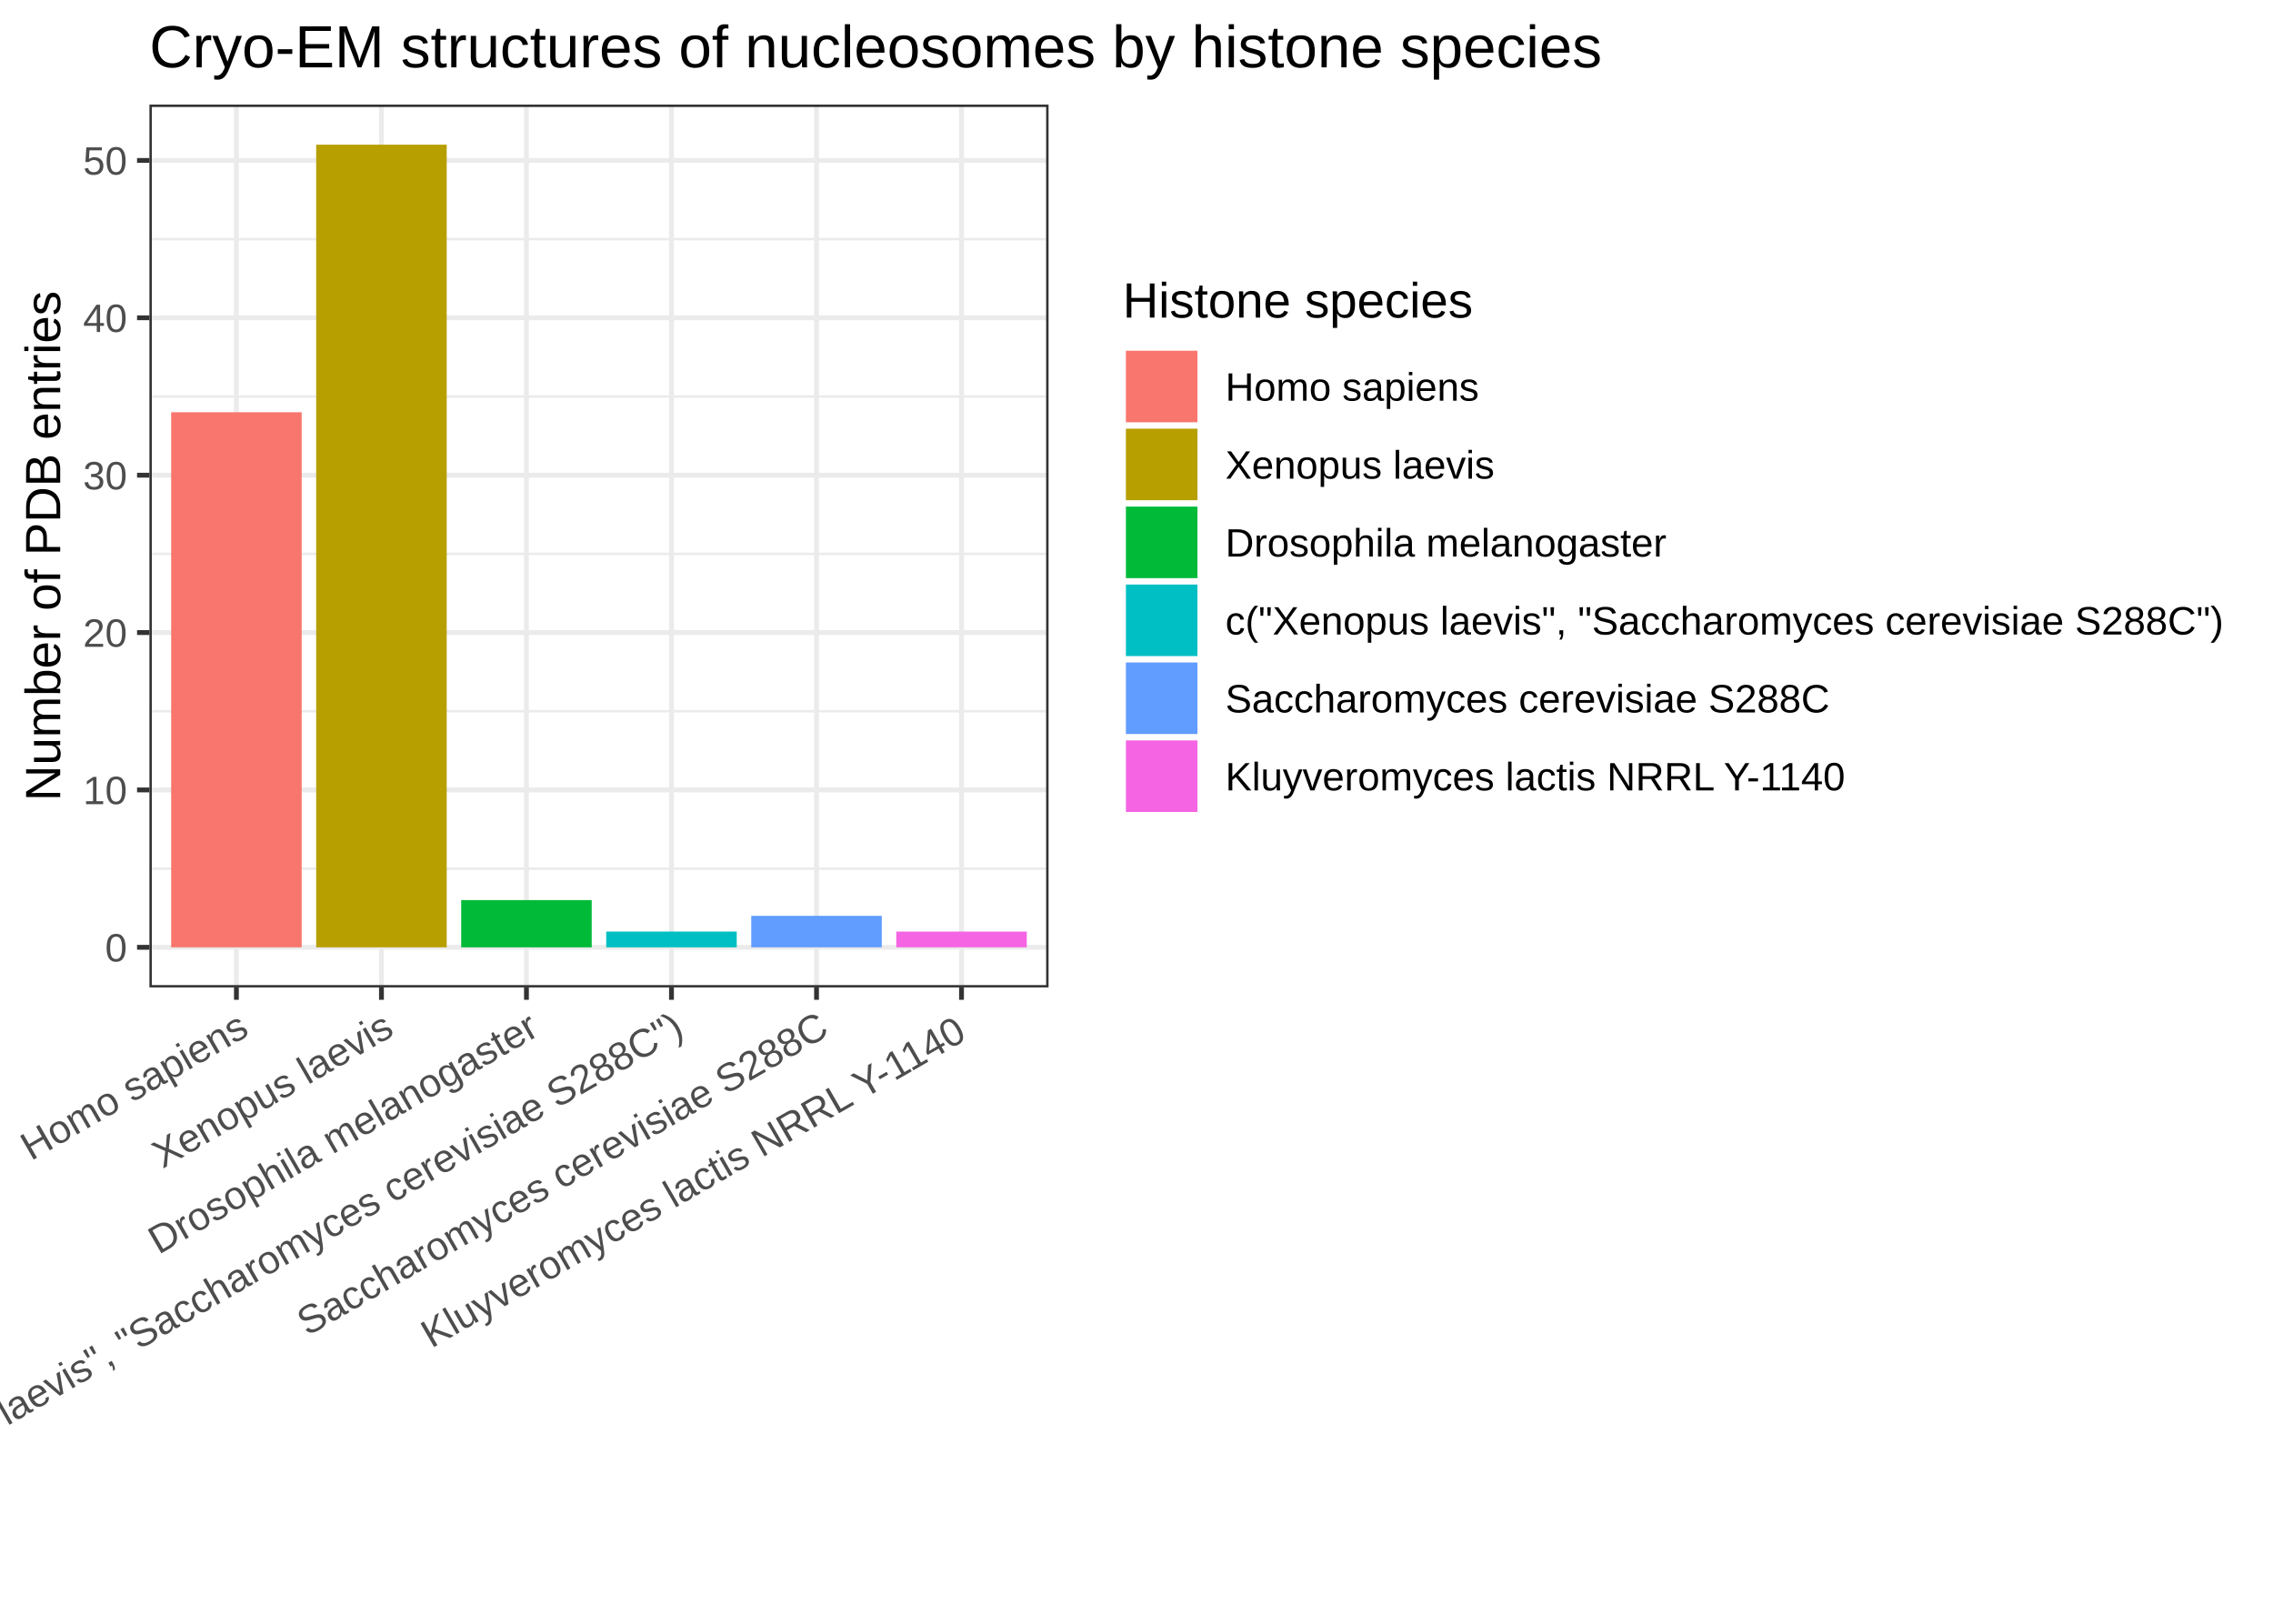
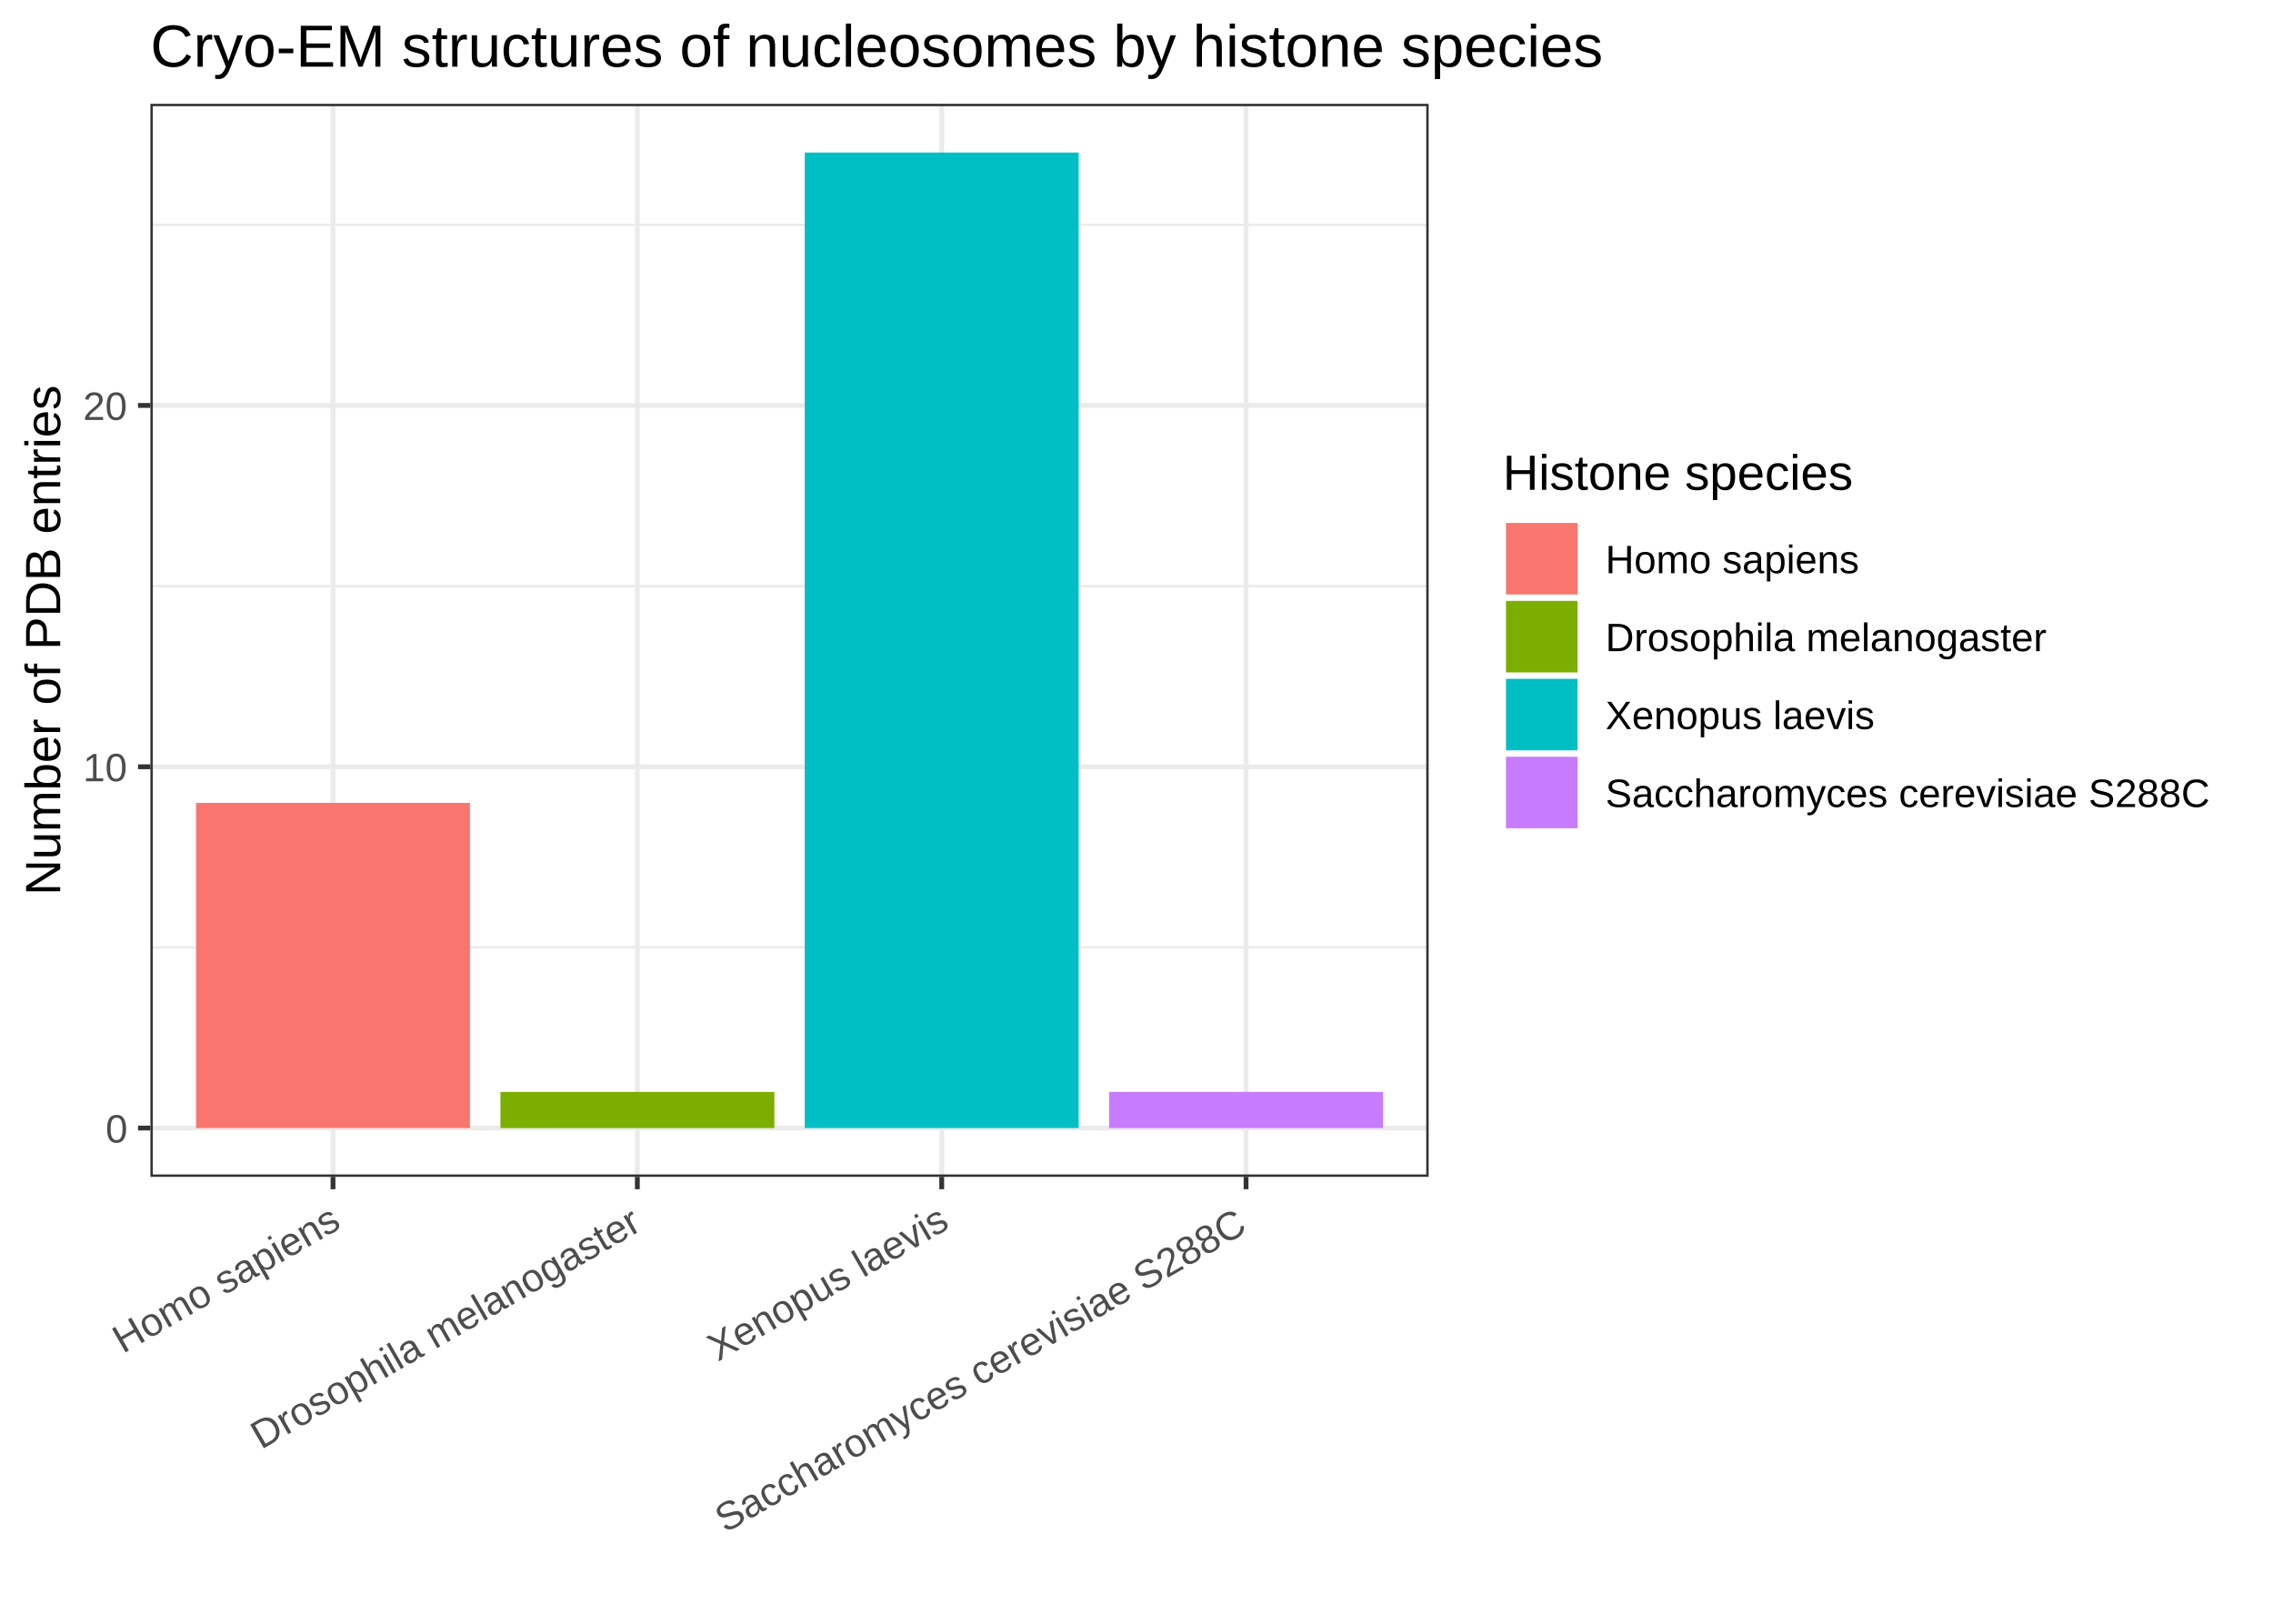
<svg xmlns="http://www.w3.org/2000/svg" viewBox="0 0 504.00 360.00">
  <defs>
    <style type="text/css">
    line, polyline, polygon, path, rect, circle {
      fill: none;
      stroke: #000000;
      stroke-linecap: round;
      stroke-linejoin: round;
      stroke-miterlimit: 10.00;
    }
  </style>
  </defs>
  <rect width="100%" height="100%" style="stroke: none; fill: #FFFFFF;" />
  <rect x="0" y="0.00" width="504.00" height="360.00" style="stroke-width: 1.07; stroke: #FFFFFF; fill: #FFFFFF;" />
  <defs>
-     <clipPath id="cpMzMuMTN8MjMyLjUwfDIxOC45M3wyMy4xOQ==">
-       <rect x="33.13" y="23.19" width="199.37" height="195.74" />
+     <clipPath id="cpMzMuMzV8MzE2Ljc4fDI2MC45MnwyMy4wMQ==">
+       <rect x="33.35" y="23.01" width="283.43" height="237.91" />
    </clipPath>
  </defs>
-   <rect x="33.13" y="23.19" width="199.37" height="195.74" style="stroke-width: 1.07; stroke: none; fill: #FFFFFF;" clip-path="url(#cpMzMuMTN8MjMyLjUwfDIxOC45M3wyMy4xOQ==)" />
-   <polyline points="33.13,192.59 232.50,192.59 " style="stroke-width: 0.53; stroke: #EBEBEB; stroke-linecap: butt;" clip-path="url(#cpMzMuMTN8MjMyLjUwfDIxOC45M3wyMy4xOQ==)" />
-   <polyline points="33.13,157.69 232.50,157.69 " style="stroke-width: 0.53; stroke: #EBEBEB; stroke-linecap: butt;" clip-path="url(#cpMzMuMTN8MjMyLjUwfDIxOC45M3wyMy4xOQ==)" />
-   <polyline points="33.13,122.80 232.50,122.80 " style="stroke-width: 0.53; stroke: #EBEBEB; stroke-linecap: butt;" clip-path="url(#cpMzMuMTN8MjMyLjUwfDIxOC45M3wyMy4xOQ==)" />
-   <polyline points="33.13,87.91 232.50,87.91 " style="stroke-width: 0.53; stroke: #EBEBEB; stroke-linecap: butt;" clip-path="url(#cpMzMuMTN8MjMyLjUwfDIxOC45M3wyMy4xOQ==)" />
-   <polyline points="33.13,53.02 232.50,53.02 " style="stroke-width: 0.53; stroke: #EBEBEB; stroke-linecap: butt;" clip-path="url(#cpMzMuMTN8MjMyLjUwfDIxOC45M3wyMy4xOQ==)" />
-   <polyline points="33.13,210.03 232.50,210.03 " style="stroke-width: 1.07; stroke: #EBEBEB; stroke-linecap: butt;" clip-path="url(#cpMzMuMTN8MjMyLjUwfDIxOC45M3wyMy4xOQ==)" />
-   <polyline points="33.13,175.14 232.50,175.14 " style="stroke-width: 1.07; stroke: #EBEBEB; stroke-linecap: butt;" clip-path="url(#cpMzMuMTN8MjMyLjUwfDIxOC45M3wyMy4xOQ==)" />
-   <polyline points="33.13,140.25 232.50,140.25 " style="stroke-width: 1.07; stroke: #EBEBEB; stroke-linecap: butt;" clip-path="url(#cpMzMuMTN8MjMyLjUwfDIxOC45M3wyMy4xOQ==)" />
-   <polyline points="33.13,105.36 232.50,105.36 " style="stroke-width: 1.07; stroke: #EBEBEB; stroke-linecap: butt;" clip-path="url(#cpMzMuMTN8MjMyLjUwfDIxOC45M3wyMy4xOQ==)" />
-   <polyline points="33.13,70.46 232.50,70.46 " style="stroke-width: 1.07; stroke: #EBEBEB; stroke-linecap: butt;" clip-path="url(#cpMzMuMTN8MjMyLjUwfDIxOC45M3wyMy4xOQ==)" />
-   <polyline points="33.13,35.57 232.50,35.57 " style="stroke-width: 1.07; stroke: #EBEBEB; stroke-linecap: butt;" clip-path="url(#cpMzMuMTN8MjMyLjUwfDIxOC45M3wyMy4xOQ==)" />
-   <polyline points="52.42,218.93 52.42,23.19 " style="stroke-width: 1.07; stroke: #EBEBEB; stroke-linecap: butt;" clip-path="url(#cpMzMuMTN8MjMyLjUwfDIxOC45M3wyMy4xOQ==)" />
-   <polyline points="84.58,218.93 84.58,23.19 " style="stroke-width: 1.07; stroke: #EBEBEB; stroke-linecap: butt;" clip-path="url(#cpMzMuMTN8MjMyLjUwfDIxOC45M3wyMy4xOQ==)" />
-   <polyline points="116.73,218.93 116.73,23.19 " style="stroke-width: 1.07; stroke: #EBEBEB; stroke-linecap: butt;" clip-path="url(#cpMzMuMTN8MjMyLjUwfDIxOC45M3wyMy4xOQ==)" />
-   <polyline points="148.89,218.93 148.89,23.19 " style="stroke-width: 1.07; stroke: #EBEBEB; stroke-linecap: butt;" clip-path="url(#cpMzMuMTN8MjMyLjUwfDIxOC45M3wyMy4xOQ==)" />
-   <polyline points="181.05,218.93 181.05,23.19 " style="stroke-width: 1.07; stroke: #EBEBEB; stroke-linecap: butt;" clip-path="url(#cpMzMuMTN8MjMyLjUwfDIxOC45M3wyMy4xOQ==)" />
-   <polyline points="213.20,218.93 213.20,23.19 " style="stroke-width: 1.07; stroke: #EBEBEB; stroke-linecap: butt;" clip-path="url(#cpMzMuMTN8MjMyLjUwfDIxOC45M3wyMy4xOQ==)" />
-   <rect x="37.95" y="91.40" width="28.94" height="118.63" style="stroke-width: 1.07; stroke: none; stroke-linecap: square; stroke-linejoin: miter; fill: #F8766D;" clip-path="url(#cpMzMuMTN8MjMyLjUwfDIxOC45M3wyMy4xOQ==)" />
-   <rect x="70.11" y="32.08" width="28.94" height="177.95" style="stroke-width: 1.07; stroke: none; stroke-linecap: square; stroke-linejoin: miter; fill: #B79F00;" clip-path="url(#cpMzMuMTN8MjMyLjUwfDIxOC45M3wyMy4xOQ==)" />
-   <rect x="102.26" y="199.56" width="28.94" height="10.47" style="stroke-width: 1.07; stroke: none; stroke-linecap: square; stroke-linejoin: miter; fill: #00BA38;" clip-path="url(#cpMzMuMTN8MjMyLjUwfDIxOC45M3wyMy4xOQ==)" />
-   <rect x="134.42" y="206.54" width="28.94" height="3.49" style="stroke-width: 1.07; stroke: none; stroke-linecap: square; stroke-linejoin: miter; fill: #00BFC4;" clip-path="url(#cpMzMuMTN8MjMyLjUwfDIxOC45M3wyMy4xOQ==)" />
-   <rect x="166.58" y="203.05" width="28.94" height="6.98" style="stroke-width: 1.07; stroke: none; stroke-linecap: square; stroke-linejoin: miter; fill: #619CFF;" clip-path="url(#cpMzMuMTN8MjMyLjUwfDIxOC45M3wyMy4xOQ==)" />
-   <rect x="198.73" y="206.54" width="28.94" height="3.49" style="stroke-width: 1.07; stroke: none; stroke-linecap: square; stroke-linejoin: miter; fill: #F564E3;" clip-path="url(#cpMzMuMTN8MjMyLjUwfDIxOC45M3wyMy4xOQ==)" />
-   <rect x="33.13" y="23.19" width="199.37" height="195.74" style="stroke-width: 1.07; stroke: #333333;" clip-path="url(#cpMzMuMTN8MjMyLjUwfDIxOC45M3wyMy4xOQ==)" />
+   <rect x="33.35" y="23.01" width="283.43" height="237.91" style="stroke-width: 1.07; stroke: none; fill: #FFFFFF;" clip-path="url(#cpMzMuMzV8MzE2Ljc4fDI2MC45MnwyMy4wMQ==)" />
+   <polyline points="33.35,210.05 316.78,210.05 " style="stroke-width: 0.53; stroke: #EBEBEB; stroke-linecap: butt;" clip-path="url(#cpMzMuMzV8MzE2Ljc4fDI2MC45MnwyMy4wMQ==)" />
+   <polyline points="33.35,129.95 316.78,129.95 " style="stroke-width: 0.53; stroke: #EBEBEB; stroke-linecap: butt;" clip-path="url(#cpMzMuMzV8MzE2Ljc4fDI2MC45MnwyMy4wMQ==)" />
+   <polyline points="33.35,49.84 316.78,49.84 " style="stroke-width: 0.53; stroke: #EBEBEB; stroke-linecap: butt;" clip-path="url(#cpMzMuMzV8MzE2Ljc4fDI2MC45MnwyMy4wMQ==)" />
+   <polyline points="33.35,250.10 316.78,250.10 " style="stroke-width: 1.07; stroke: #EBEBEB; stroke-linecap: butt;" clip-path="url(#cpMzMuMzV8MzE2Ljc4fDI2MC45MnwyMy4wMQ==)" />
+   <polyline points="33.35,170.00 316.78,170.00 " style="stroke-width: 1.07; stroke: #EBEBEB; stroke-linecap: butt;" clip-path="url(#cpMzMuMzV8MzE2Ljc4fDI2MC45MnwyMy4wMQ==)" />
+   <polyline points="33.35,89.89 316.78,89.89 " style="stroke-width: 1.07; stroke: #EBEBEB; stroke-linecap: butt;" clip-path="url(#cpMzMuMzV8MzE2Ljc4fDI2MC45MnwyMy4wMQ==)" />
+   <polyline points="73.84,260.92 73.84,23.01 " style="stroke-width: 1.07; stroke: #EBEBEB; stroke-linecap: butt;" clip-path="url(#cpMzMuMzV8MzE2Ljc4fDI2MC45MnwyMy4wMQ==)" />
+   <polyline points="141.32,260.92 141.32,23.01 " style="stroke-width: 1.07; stroke: #EBEBEB; stroke-linecap: butt;" clip-path="url(#cpMzMuMzV8MzE2Ljc4fDI2MC45MnwyMy4wMQ==)" />
+   <polyline points="208.81,260.92 208.81,23.01 " style="stroke-width: 1.07; stroke: #EBEBEB; stroke-linecap: butt;" clip-path="url(#cpMzMuMzV8MzE2Ljc4fDI2MC45MnwyMy4wMQ==)" />
+   <polyline points="276.29,260.92 276.29,23.01 " style="stroke-width: 1.07; stroke: #EBEBEB; stroke-linecap: butt;" clip-path="url(#cpMzMuMzV8MzE2Ljc4fDI2MC45MnwyMy4wMQ==)" />
+   <rect x="43.47" y="178.01" width="60.74" height="72.09" style="stroke-width: 1.07; stroke: none; stroke-linecap: square; stroke-linejoin: miter; fill: #F8766D;" clip-path="url(#cpMzMuMzV8MzE2Ljc4fDI2MC45MnwyMy4wMQ==)" />
+   <rect x="110.96" y="242.09" width="60.74" height="8.01" style="stroke-width: 1.07; stroke: none; stroke-linecap: square; stroke-linejoin: miter; fill: #7CAE00;" clip-path="url(#cpMzMuMzV8MzE2Ljc4fDI2MC45MnwyMy4wMQ==)" />
+   <rect x="178.44" y="33.82" width="60.74" height="216.28" style="stroke-width: 1.07; stroke: none; stroke-linecap: square; stroke-linejoin: miter; fill: #00BFC4;" clip-path="url(#cpMzMuMzV8MzE2Ljc4fDI2MC45MnwyMy4wMQ==)" />
+   <rect x="245.92" y="242.09" width="60.74" height="8.01" style="stroke-width: 1.07; stroke: none; stroke-linecap: square; stroke-linejoin: miter; fill: #C77CFF;" clip-path="url(#cpMzMuMzV8MzE2Ljc4fDI2MC45MnwyMy4wMQ==)" />
+   <rect x="33.35" y="23.01" width="283.43" height="237.91" style="stroke-width: 1.07; stroke: #333333;" clip-path="url(#cpMzMuMzV8MzE2Ljc4fDI2MC45MnwyMy4wMQ==)" />
  <defs>
    <clipPath id="cpMC4wMHw1MDQuMDB8MzYwLjAwfDAuMDA=">
      <rect x="0.00" y="0.00" width="504.00" height="360.00" />
    </clipPath>
  </defs>
  <g clip-path="url(#cpMC4wMHw1MDQuMDB8MzYwLjAwfDAuMDA=)">
-     <text x="23.30" y="213.18" style="font-size: 8.80px; fill: #4D4D4D; font-family: Arial;" textLength="4.89px" lengthAdjust="spacingAndGlyphs">0</text>
+     <text x="23.41" y="253.32" style="font-size: 8.80px; fill: #4D4D4D; font-family: Arial;" textLength="5.01px" lengthAdjust="spacingAndGlyphs">0</text>
  </g>
  <g clip-path="url(#cpMC4wMHw1MDQuMDB8MzYwLjAwfDAuMDA=)">
-     <text x="18.41" y="178.29" style="font-size: 8.80px; fill: #4D4D4D; font-family: Arial;" textLength="9.79px" lengthAdjust="spacingAndGlyphs">10</text>
+     <text x="18.41" y="173.22" style="font-size: 8.80px; fill: #4D4D4D; font-family: Arial;" textLength="10.01px" lengthAdjust="spacingAndGlyphs">10</text>
  </g>
  <g clip-path="url(#cpMC4wMHw1MDQuMDB8MzYwLjAwfDAuMDA=)">
-     <text x="18.41" y="143.40" style="font-size: 8.80px; fill: #4D4D4D; font-family: Arial;" textLength="9.79px" lengthAdjust="spacingAndGlyphs">20</text>
+     <text x="18.41" y="93.11" style="font-size: 8.80px; fill: #4D4D4D; font-family: Arial;" textLength="10.01px" lengthAdjust="spacingAndGlyphs">20</text>
+   </g>
+   <polyline points="30.61,250.10 33.35,250.10 " style="stroke-width: 1.07; stroke: #333333; stroke-linecap: butt;" clip-path="url(#cpMC4wMHw1MDQuMDB8MzYwLjAwfDAuMDA=)" />
+   <polyline points="30.61,170.00 33.35,170.00 " style="stroke-width: 1.07; stroke: #333333; stroke-linecap: butt;" clip-path="url(#cpMC4wMHw1MDQuMDB8MzYwLjAwfDAuMDA=)" />
+   <polyline points="30.61,89.89 33.35,89.89 " style="stroke-width: 1.07; stroke: #333333; stroke-linecap: butt;" clip-path="url(#cpMC4wMHw1MDQuMDB8MzYwLjAwfDAuMDA=)" />
+   <polyline points="73.84,263.66 73.84,260.92 " style="stroke-width: 1.07; stroke: #333333; stroke-linecap: butt;" clip-path="url(#cpMC4wMHw1MDQuMDB8MzYwLjAwfDAuMDA=)" />
+   <polyline points="141.32,263.66 141.32,260.92 " style="stroke-width: 1.07; stroke: #333333; stroke-linecap: butt;" clip-path="url(#cpMC4wMHw1MDQuMDB8MzYwLjAwfDAuMDA=)" />
+   <polyline points="208.81,263.66 208.81,260.92 " style="stroke-width: 1.07; stroke: #333333; stroke-linecap: butt;" clip-path="url(#cpMC4wMHw1MDQuMDB8MzYwLjAwfDAuMDA=)" />
+   <polyline points="276.29,263.66 276.29,260.92 " style="stroke-width: 1.07; stroke: #333333; stroke-linecap: butt;" clip-path="url(#cpMC4wMHw1MDQuMDB8MzYwLjAwfDAuMDA=)" />
+   <g clip-path="url(#cpMC4wMHw1MDQuMDB8MzYwLjAwfDAuMDA=)">
+     <text transform="translate(27.24,300.19) rotate(-30)" style="font-size: 8.80px; fill: #4D4D4D; font-family: Arial;" textLength="57.53px" lengthAdjust="spacingAndGlyphs">Homo sapiens</text>
  </g>
  <g clip-path="url(#cpMC4wMHw1MDQuMDB8MzYwLjAwfDAuMDA=)">
-     <text x="18.41" y="108.51" style="font-size: 8.80px; fill: #4D4D4D; font-family: Arial;" textLength="9.79px" lengthAdjust="spacingAndGlyphs">30</text>
+     <text transform="translate(57.89,321.45) rotate(-30)" style="font-size: 8.80px; fill: #4D4D4D; font-family: Arial;" textLength="100.05px" lengthAdjust="spacingAndGlyphs">Drosophila melanogaster</text>
  </g>
  <g clip-path="url(#cpMC4wMHw1MDQuMDB8MzYwLjAwfDAuMDA=)">
-     <text x="18.41" y="73.61" style="font-size: 8.80px; fill: #4D4D4D; font-family: Arial;" textLength="9.79px" lengthAdjust="spacingAndGlyphs">40</text>
+     <text transform="translate(159.16,301.95) rotate(-30)" style="font-size: 8.80px; fill: #4D4D4D; font-family: Arial;" textLength="61.04px" lengthAdjust="spacingAndGlyphs">Xenopus laevis</text>
  </g>
  <g clip-path="url(#cpMC4wMHw1MDQuMDB8MzYwLjAwfDAuMDA=)">
-     <text x="18.41" y="38.72" style="font-size: 8.80px; fill: #4D4D4D; font-family: Arial;" textLength="9.79px" lengthAdjust="spacingAndGlyphs">50</text>
-   </g>
-   <polyline points="30.39,210.03 33.13,210.03 " style="stroke-width: 1.07; stroke: #333333; stroke-linecap: butt;" clip-path="url(#cpMC4wMHw1MDQuMDB8MzYwLjAwfDAuMDA=)" />
-   <polyline points="30.39,175.14 33.13,175.14 " style="stroke-width: 1.07; stroke: #333333; stroke-linecap: butt;" clip-path="url(#cpMC4wMHw1MDQuMDB8MzYwLjAwfDAuMDA=)" />
-   <polyline points="30.39,140.25 33.13,140.25 " style="stroke-width: 1.07; stroke: #333333; stroke-linecap: butt;" clip-path="url(#cpMC4wMHw1MDQuMDB8MzYwLjAwfDAuMDA=)" />
-   <polyline points="30.39,105.36 33.13,105.36 " style="stroke-width: 1.07; stroke: #333333; stroke-linecap: butt;" clip-path="url(#cpMC4wMHw1MDQuMDB8MzYwLjAwfDAuMDA=)" />
-   <polyline points="30.39,70.46 33.13,70.46 " style="stroke-width: 1.07; stroke: #333333; stroke-linecap: butt;" clip-path="url(#cpMC4wMHw1MDQuMDB8MzYwLjAwfDAuMDA=)" />
-   <polyline points="30.39,35.57 33.13,35.57 " style="stroke-width: 1.07; stroke: #333333; stroke-linecap: butt;" clip-path="url(#cpMC4wMHw1MDQuMDB8MzYwLjAwfDAuMDA=)" />
-   <polyline points="52.42,221.67 52.42,218.93 " style="stroke-width: 1.07; stroke: #333333; stroke-linecap: butt;" clip-path="url(#cpMC4wMHw1MDQuMDB8MzYwLjAwfDAuMDA=)" />
-   <polyline points="84.58,221.67 84.58,218.93 " style="stroke-width: 1.07; stroke: #333333; stroke-linecap: butt;" clip-path="url(#cpMC4wMHw1MDQuMDB8MzYwLjAwfDAuMDA=)" />
-   <polyline points="116.73,221.67 116.73,218.93 " style="stroke-width: 1.07; stroke: #333333; stroke-linecap: butt;" clip-path="url(#cpMC4wMHw1MDQuMDB8MzYwLjAwfDAuMDA=)" />
-   <polyline points="148.89,221.67 148.89,218.93 " style="stroke-width: 1.07; stroke: #333333; stroke-linecap: butt;" clip-path="url(#cpMC4wMHw1MDQuMDB8MzYwLjAwfDAuMDA=)" />
-   <polyline points="181.05,221.67 181.05,218.93 " style="stroke-width: 1.07; stroke: #333333; stroke-linecap: butt;" clip-path="url(#cpMC4wMHw1MDQuMDB8MzYwLjAwfDAuMDA=)" />
-   <polyline points="213.20,221.67 213.20,218.93 " style="stroke-width: 1.07; stroke: #333333; stroke-linecap: butt;" clip-path="url(#cpMC4wMHw1MDQuMDB8MzYwLjAwfDAuMDA=)" />
-   <g clip-path="url(#cpMC4wMHw1MDQuMDB8MzYwLjAwfDAuMDA=)">
-     <text transform="translate(6.86,257.44) rotate(-30)" style="font-size: 8.80px; fill: #4D4D4D; font-family: Arial;" textLength="56.25px" lengthAdjust="spacingAndGlyphs">Homo sapiens</text>
+     <text transform="translate(160.81,339.96) rotate(-30)" style="font-size: 8.80px; fill: #4D4D4D; font-family: Arial;" textLength="137.06px" lengthAdjust="spacingAndGlyphs">Saccharomyces cerevisiae S288C</text>
  </g>
  <g clip-path="url(#cpMC4wMHw1MDQuMDB8MzYwLjAwfDAuMDA=)">
-     <text transform="translate(36.04,259.16) rotate(-30)" style="font-size: 8.80px; fill: #4D4D4D; font-family: Arial;" textLength="59.68px" lengthAdjust="spacingAndGlyphs">Xenopus laevis</text>
+     <text transform="translate(13.35,198.51) rotate(-90)" style="font-size: 11.00px; font-family: Arial;" textLength="113.10px" lengthAdjust="spacingAndGlyphs">Number of PDB entries</text>
+   </g>
+   <rect x="327.74" y="94.09" width="170.78" height="95.75" style="stroke-width: 1.07; stroke: none; fill: #FFFFFF;" clip-path="url(#cpMC4wMHw1MDQuMDB8MzYwLjAwfDAuMDA=)" />
+   <g clip-path="url(#cpMC4wMHw1MDQuMDB8MzYwLjAwfDAuMDA=)">
+     <text x="333.22" y="108.60" style="font-size: 11.00px; font-family: Arial;" textLength="77.65px" lengthAdjust="spacingAndGlyphs">Histone species</text>
+   </g>
+   <rect x="333.22" y="115.24" width="17.28" height="17.28" style="stroke-width: 1.07; stroke: none; fill: #FFFFFF;" clip-path="url(#cpMC4wMHw1MDQuMDB8MzYwLjAwfDAuMDA=)" />
+   <rect x="333.93" y="115.94" width="15.86" height="15.86" style="stroke-width: 1.07; stroke: none; stroke-linecap: square; stroke-linejoin: miter; fill: #F8766D;" clip-path="url(#cpMC4wMHw1MDQuMDB8MzYwLjAwfDAuMDA=)" />
+   <rect x="333.22" y="132.52" width="17.28" height="17.28" style="stroke-width: 1.07; stroke: none; fill: #FFFFFF;" clip-path="url(#cpMC4wMHw1MDQuMDB8MzYwLjAwfDAuMDA=)" />
+   <rect x="333.93" y="133.22" width="15.86" height="15.86" style="stroke-width: 1.07; stroke: none; stroke-linecap: square; stroke-linejoin: miter; fill: #7CAE00;" clip-path="url(#cpMC4wMHw1MDQuMDB8MzYwLjAwfDAuMDA=)" />
+   <rect x="333.22" y="149.80" width="17.28" height="17.28" style="stroke-width: 1.07; stroke: none; fill: #FFFFFF;" clip-path="url(#cpMC4wMHw1MDQuMDB8MzYwLjAwfDAuMDA=)" />
+   <rect x="333.93" y="150.50" width="15.86" height="15.86" style="stroke-width: 1.07; stroke: none; stroke-linecap: square; stroke-linejoin: miter; fill: #00BFC4;" clip-path="url(#cpMC4wMHw1MDQuMDB8MzYwLjAwfDAuMDA=)" />
+   <rect x="333.22" y="167.08" width="17.28" height="17.28" style="stroke-width: 1.07; stroke: none; fill: #FFFFFF;" clip-path="url(#cpMC4wMHw1MDQuMDB8MzYwLjAwfDAuMDA=)" />
+   <rect x="333.93" y="167.78" width="15.86" height="15.86" style="stroke-width: 1.07; stroke: none; stroke-linecap: square; stroke-linejoin: miter; fill: #C77CFF;" clip-path="url(#cpMC4wMHw1MDQuMDB8MzYwLjAwfDAuMDA=)" />
+   <g clip-path="url(#cpMC4wMHw1MDQuMDB8MzYwLjAwfDAuMDA=)">
+     <text x="355.98" y="127.09" style="font-size: 8.80px; font-family: Arial;" textLength="57.53px" lengthAdjust="spacingAndGlyphs">Homo sapiens</text>
  </g>
  <g clip-path="url(#cpMC4wMHw1MDQuMDB8MzYwLjAwfDAuMDA=)">
-     <text transform="translate(35.16,278.23) rotate(-30)" style="font-size: 8.80px; fill: #4D4D4D; font-family: Arial;" textLength="97.83px" lengthAdjust="spacingAndGlyphs">Drosophila melanogaster</text>
+     <text x="355.98" y="144.37" style="font-size: 8.80px; font-family: Arial;" textLength="100.05px" lengthAdjust="spacingAndGlyphs">Drosophila melanogaster</text>
  </g>
  <g clip-path="url(#cpMC4wMHw1MDQuMDB8MzYwLjAwfDAuMDA=)">
-     <text transform="translate(-39.65,339.99) rotate(-30)" style="font-size: 8.80px; fill: #4D4D4D; font-family: Arial;" textLength="221.34px" lengthAdjust="spacingAndGlyphs">c("Xenopus laevis", "Saccharomyces cerevisiae S288C")</text>
+     <text x="355.98" y="161.65" style="font-size: 8.80px; font-family: Arial;" textLength="61.04px" lengthAdjust="spacingAndGlyphs">Xenopus laevis</text>
  </g>
  <g clip-path="url(#cpMC4wMHw1MDQuMDB8MzYwLjAwfDAuMDA=)">
-     <text transform="translate(68.14,296.32) rotate(-30)" style="font-size: 8.80px; fill: #4D4D4D; font-family: Arial;" textLength="134.02px" lengthAdjust="spacingAndGlyphs">Saccharomyces cerevisiae S288C</text>
+     <text x="355.98" y="178.93" style="font-size: 8.80px; font-family: Arial;" textLength="137.06px" lengthAdjust="spacingAndGlyphs">Saccharomyces cerevisiae S288C</text>
  </g>
  <g clip-path="url(#cpMC4wMHw1MDQuMDB8MzYwLjAwfDAuMDA=)">
-     <text transform="translate(95.65,299.01) rotate(-30)" style="font-size: 8.80px; fill: #4D4D4D; font-family: Arial;" textLength="139.38px" lengthAdjust="spacingAndGlyphs">Kluyveromyces lactis NRRL Y-1140</text>
-   </g>
-   <g clip-path="url(#cpMC4wMHw1MDQuMDB8MzYwLjAwfDAuMDA=)">
-     <text transform="translate(13.35,177.61) rotate(-90)" style="font-size: 11.00px; font-family: Arial;" textLength="113.10px" lengthAdjust="spacingAndGlyphs">Number of PDB entries</text>
-   </g>
-   <rect x="243.46" y="55.90" width="255.06" height="130.31" style="stroke-width: 1.07; stroke: none; fill: #FFFFFF;" clip-path="url(#cpMC4wMHw1MDQuMDB8MzYwLjAwfDAuMDA=)" />
-   <g clip-path="url(#cpMC4wMHw1MDQuMDB8MzYwLjAwfDAuMDA=)">
-     <text x="248.94" y="70.41" style="font-size: 11.00px; font-family: Arial;" textLength="77.65px" lengthAdjust="spacingAndGlyphs">Histone species</text>
-   </g>
-   <rect x="248.94" y="77.05" width="17.28" height="17.28" style="stroke-width: 1.07; stroke: none; fill: #FFFFFF;" clip-path="url(#cpMC4wMHw1MDQuMDB8MzYwLjAwfDAuMDA=)" />
-   <rect x="249.65" y="77.76" width="15.86" height="15.86" style="stroke-width: 1.07; stroke: none; stroke-linecap: square; stroke-linejoin: miter; fill: #F8766D;" clip-path="url(#cpMC4wMHw1MDQuMDB8MzYwLjAwfDAuMDA=)" />
-   <rect x="248.94" y="94.33" width="17.28" height="17.28" style="stroke-width: 1.07; stroke: none; fill: #FFFFFF;" clip-path="url(#cpMC4wMHw1MDQuMDB8MzYwLjAwfDAuMDA=)" />
-   <rect x="249.65" y="95.04" width="15.86" height="15.86" style="stroke-width: 1.07; stroke: none; stroke-linecap: square; stroke-linejoin: miter; fill: #B79F00;" clip-path="url(#cpMC4wMHw1MDQuMDB8MzYwLjAwfDAuMDA=)" />
-   <rect x="248.94" y="111.61" width="17.28" height="17.28" style="stroke-width: 1.07; stroke: none; fill: #FFFFFF;" clip-path="url(#cpMC4wMHw1MDQuMDB8MzYwLjAwfDAuMDA=)" />
-   <rect x="249.65" y="112.32" width="15.86" height="15.86" style="stroke-width: 1.07; stroke: none; stroke-linecap: square; stroke-linejoin: miter; fill: #00BA38;" clip-path="url(#cpMC4wMHw1MDQuMDB8MzYwLjAwfDAuMDA=)" />
-   <rect x="248.94" y="128.89" width="17.28" height="17.28" style="stroke-width: 1.07; stroke: none; fill: #FFFFFF;" clip-path="url(#cpMC4wMHw1MDQuMDB8MzYwLjAwfDAuMDA=)" />
-   <rect x="249.65" y="129.60" width="15.86" height="15.86" style="stroke-width: 1.07; stroke: none; stroke-linecap: square; stroke-linejoin: miter; fill: #00BFC4;" clip-path="url(#cpMC4wMHw1MDQuMDB8MzYwLjAwfDAuMDA=)" />
-   <rect x="248.94" y="146.17" width="17.28" height="17.28" style="stroke-width: 1.07; stroke: none; fill: #FFFFFF;" clip-path="url(#cpMC4wMHw1MDQuMDB8MzYwLjAwfDAuMDA=)" />
-   <rect x="249.65" y="146.88" width="15.86" height="15.86" style="stroke-width: 1.07; stroke: none; stroke-linecap: square; stroke-linejoin: miter; fill: #619CFF;" clip-path="url(#cpMC4wMHw1MDQuMDB8MzYwLjAwfDAuMDA=)" />
-   <rect x="248.94" y="163.45" width="17.28" height="17.28" style="stroke-width: 1.07; stroke: none; fill: #FFFFFF;" clip-path="url(#cpMC4wMHw1MDQuMDB8MzYwLjAwfDAuMDA=)" />
-   <rect x="249.65" y="164.16" width="15.86" height="15.86" style="stroke-width: 1.07; stroke: none; stroke-linecap: square; stroke-linejoin: miter; fill: #F564E3;" clip-path="url(#cpMC4wMHw1MDQuMDB8MzYwLjAwfDAuMDA=)" />
-   <g clip-path="url(#cpMC4wMHw1MDQuMDB8MzYwLjAwfDAuMDA=)">
-     <text x="271.70" y="88.84" style="font-size: 8.80px; font-family: Arial;" textLength="56.25px" lengthAdjust="spacingAndGlyphs">Homo sapiens</text>
-   </g>
-   <g clip-path="url(#cpMC4wMHw1MDQuMDB8MzYwLjAwfDAuMDA=)">
-     <text x="271.70" y="106.12" style="font-size: 8.80px; font-family: Arial;" textLength="59.68px" lengthAdjust="spacingAndGlyphs">Xenopus laevis</text>
-   </g>
-   <g clip-path="url(#cpMC4wMHw1MDQuMDB8MzYwLjAwfDAuMDA=)">
-     <text x="271.70" y="123.40" style="font-size: 8.80px; font-family: Arial;" textLength="97.83px" lengthAdjust="spacingAndGlyphs">Drosophila melanogaster</text>
-   </g>
-   <g clip-path="url(#cpMC4wMHw1MDQuMDB8MzYwLjAwfDAuMDA=)">
-     <text x="271.70" y="140.68" style="font-size: 8.80px; font-family: Arial;" textLength="221.34px" lengthAdjust="spacingAndGlyphs">c("Xenopus laevis", "Saccharomyces cerevisiae S288C")</text>
-   </g>
-   <g clip-path="url(#cpMC4wMHw1MDQuMDB8MzYwLjAwfDAuMDA=)">
-     <text x="271.70" y="157.96" style="font-size: 8.80px; font-family: Arial;" textLength="134.02px" lengthAdjust="spacingAndGlyphs">Saccharomyces cerevisiae S288C</text>
-   </g>
-   <g clip-path="url(#cpMC4wMHw1MDQuMDB8MzYwLjAwfDAuMDA=)">
-     <text x="271.70" y="175.24" style="font-size: 8.80px; font-family: Arial;" textLength="139.38px" lengthAdjust="spacingAndGlyphs">Kluyveromyces lactis NRRL Y-1140</text>
-   </g>
-   <g clip-path="url(#cpMC4wMHw1MDQuMDB8MzYwLjAwfDAuMDA=)">
-     <text x="33.13" y="14.93" style="font-size: 13.20px; font-family: Arial;" textLength="322.07px" lengthAdjust="spacingAndGlyphs">Cryo-EM structures of nucleosomes by histone species</text>
+     <text x="33.35" y="14.79" style="font-size: 13.20px; font-family: Arial;" textLength="317.19px" lengthAdjust="spacingAndGlyphs">Cryo-EM structures of nucleosomes by histone species</text>
  </g>
</svg>
